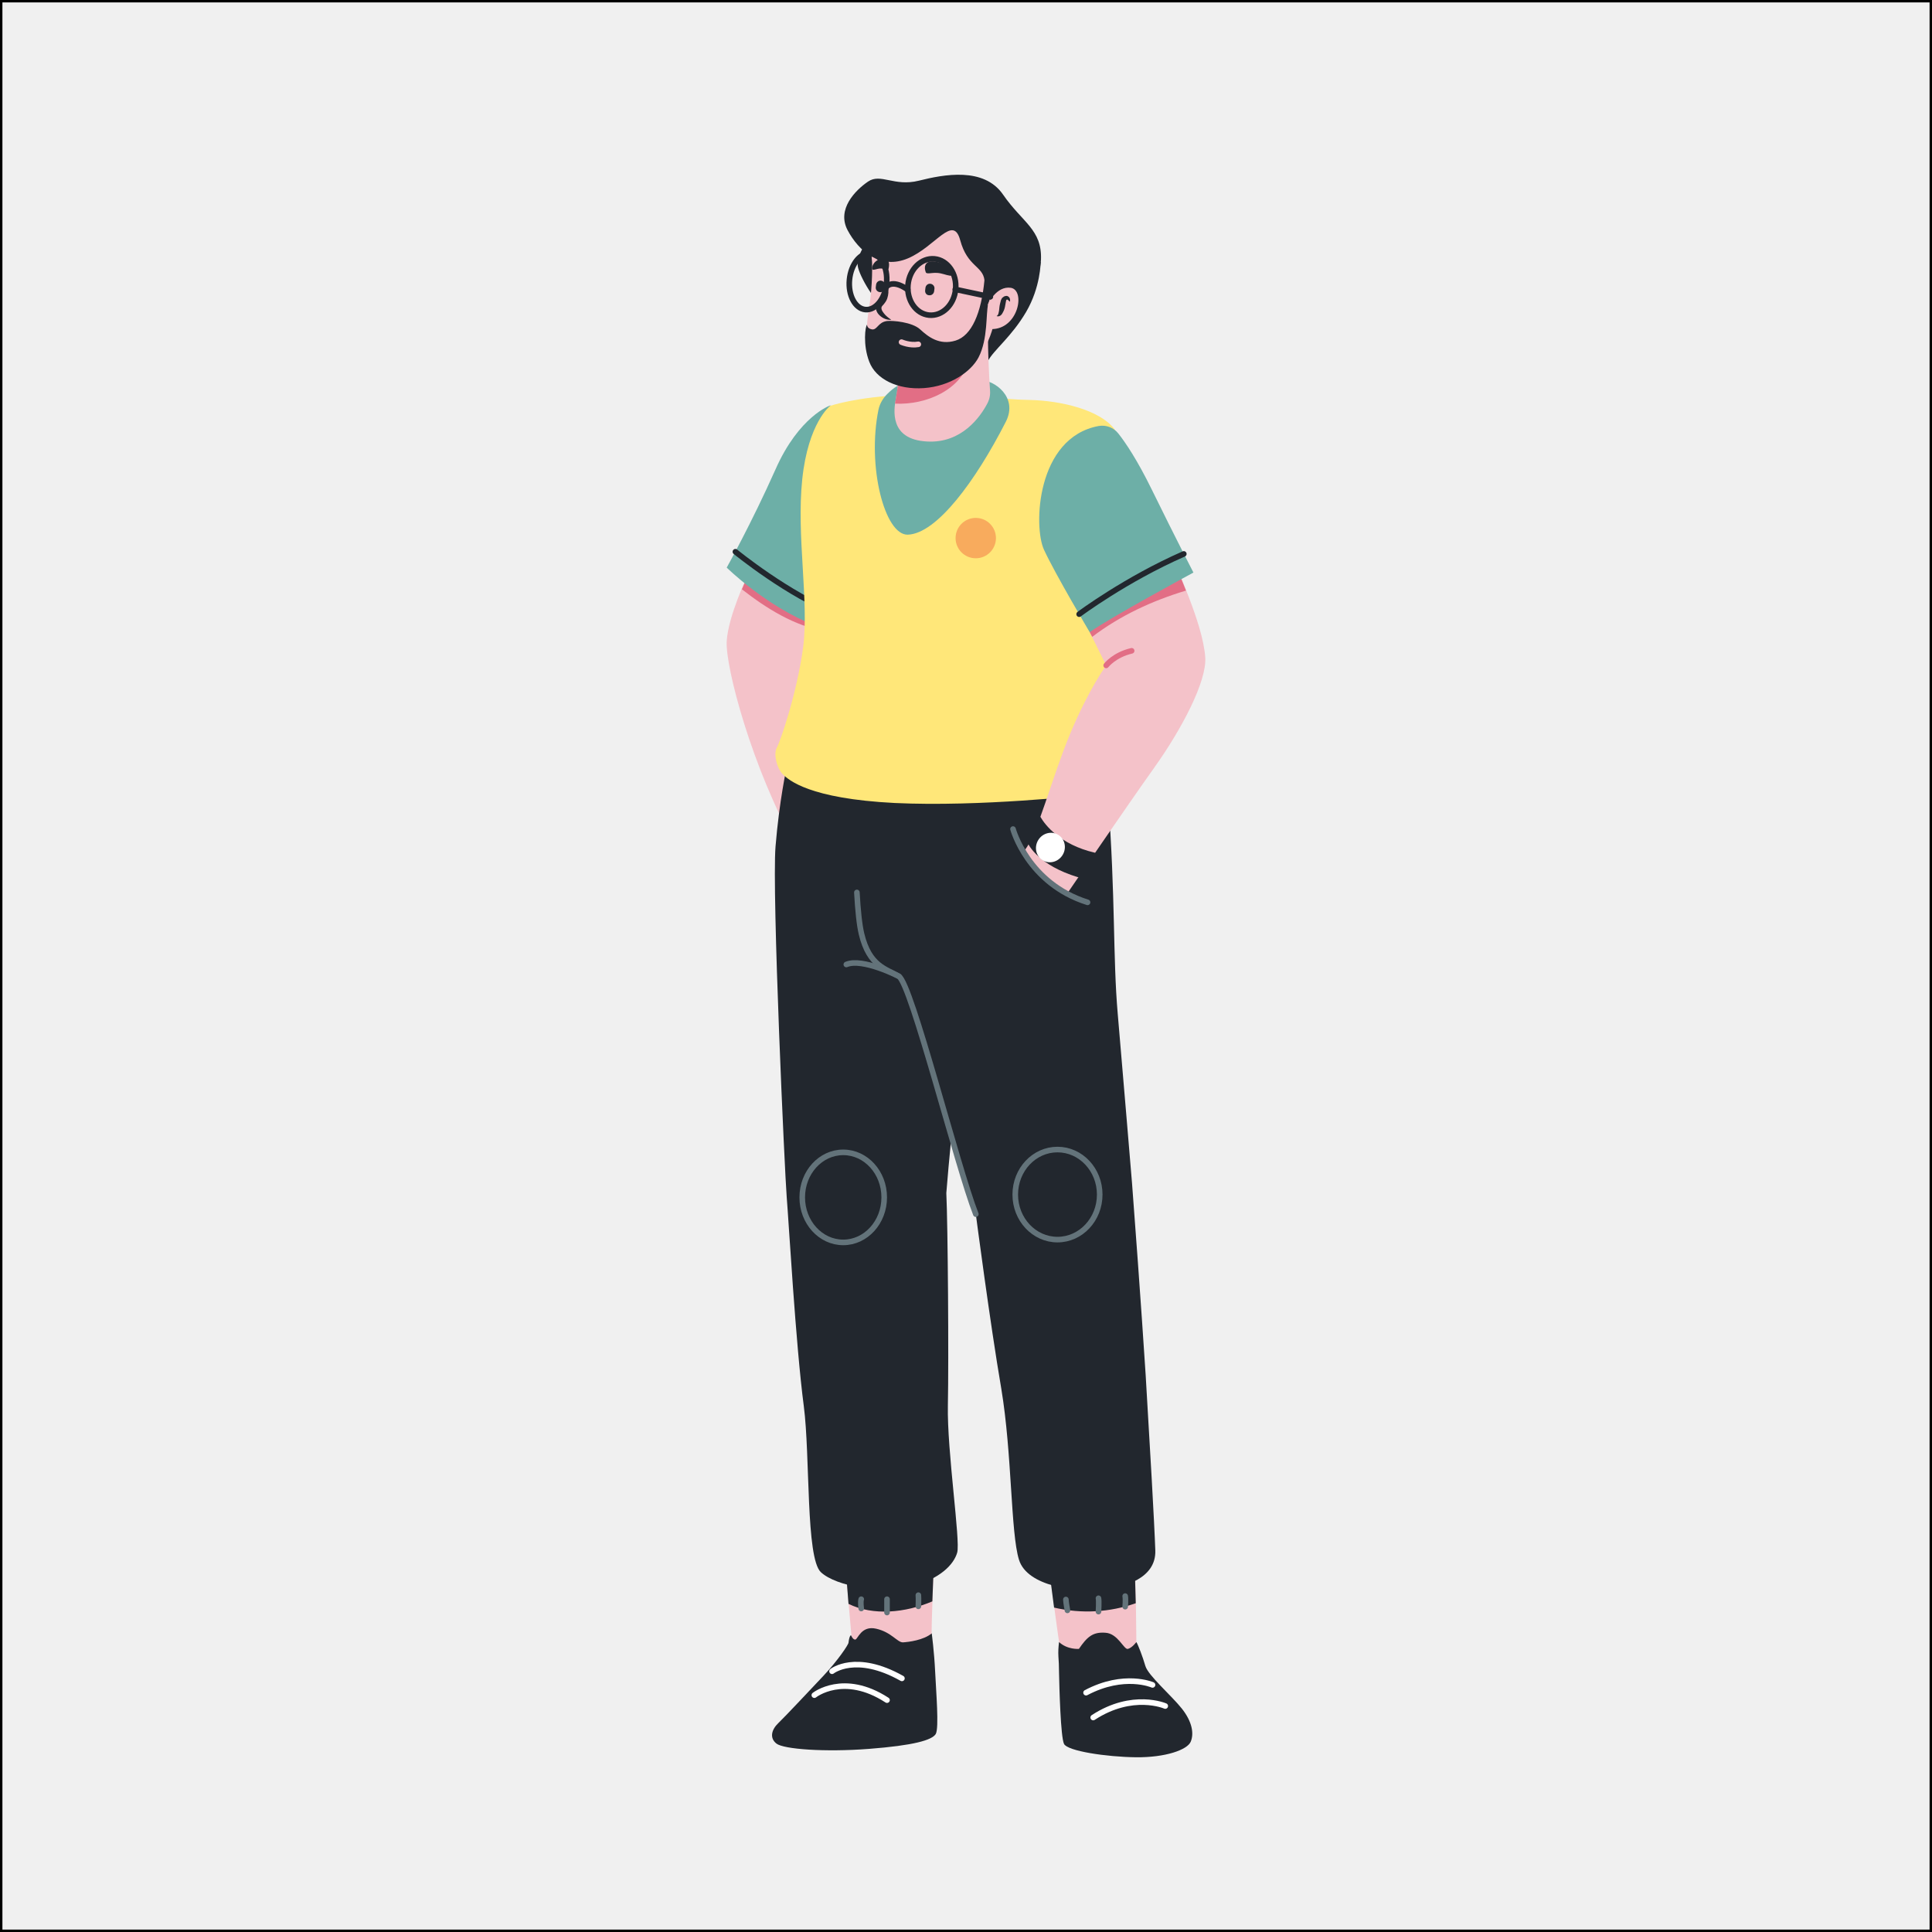
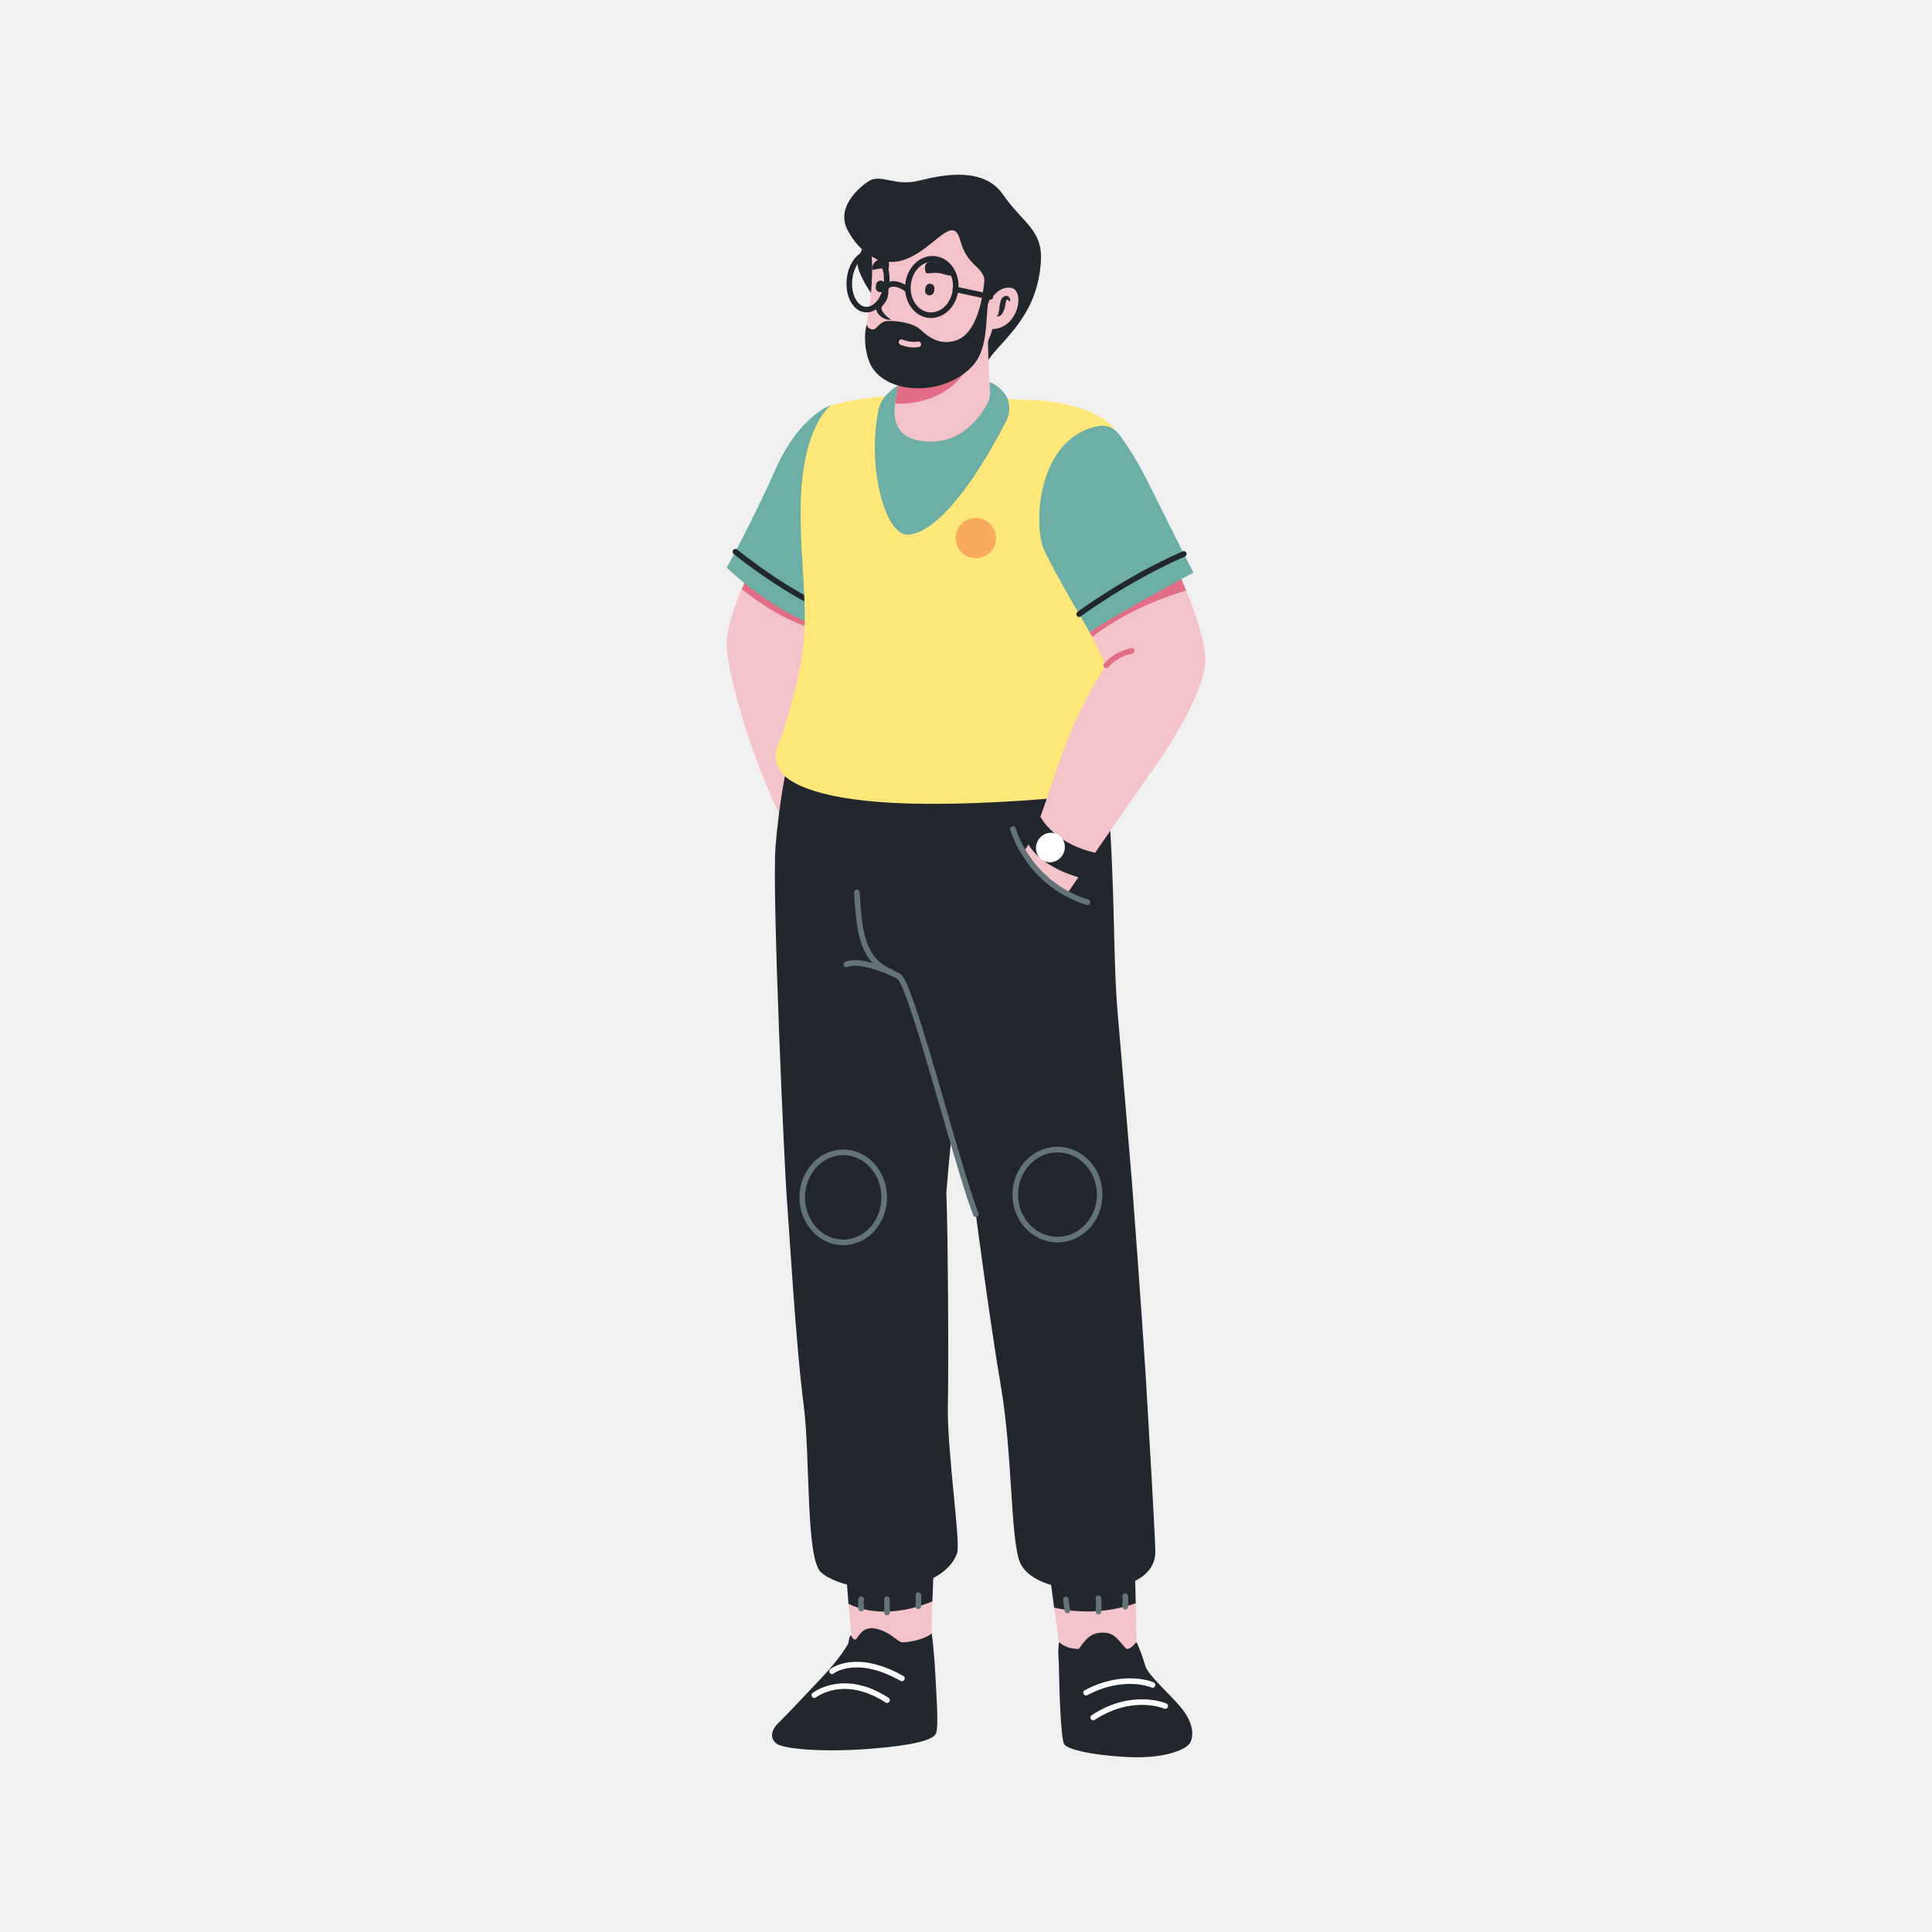
<svg xmlns="http://www.w3.org/2000/svg" width="800" height="800" viewBox="0 0 800 800" fill="none">
  <path d="M309.532 238.37C309.532 238.37 301.56 254.957 300.917 265.501C300.274 276.045 311.461 318.349 329.72 350.624C329.72 350.624 346.95 344.966 346.95 339.694C346.95 334.422 336.792 272.059 337.435 270.259C338.078 268.459 345.15 255.214 345.15 249.557C345.15 244.028 312.232 232.198 309.532 238.37Z" fill="#F4C2C9" />
  <path d="M345.147 249.557C345.147 243.899 312.358 232.198 309.658 238.37C309.658 238.37 308.629 240.684 307.215 244.028C317.63 252.128 328.817 259.072 341.547 261.386C343.347 257.272 345.147 252.386 345.147 249.557Z" fill="#E26E85" />
-   <path d="M343.736 167.906C343.736 167.906 330.878 172.278 321.106 194.394C311.205 216.639 300.918 235.027 300.918 235.027C300.918 235.027 316.991 250.971 337.564 259.072C358.138 267.43 358.909 169.963 343.736 167.906Z" fill="#6DAFA7" />
+   <path d="M343.737 167.906C343.737 167.906 330.878 172.278 321.106 194.394C311.205 216.639 300.918 235.027 300.918 235.027C300.918 235.027 316.991 250.971 337.564 259.072C358.138 267.43 358.909 169.963 343.737 167.906Z" fill="#6DAFA7" />
  <path d="M304.516 228.469C304.516 228.469 326.504 246.471 346.948 254.315" stroke="#22272E" stroke-width="2.315" stroke-miterlimit="10" stroke-linecap="round" stroke-linejoin="round" />
  <path d="M386.707 647.536C386.707 647.536 385.549 674.539 385.806 677.111C386.064 679.811 376.806 685.211 365.362 684.826C354.046 684.44 352.889 681.097 352.889 681.097C352.889 681.097 350.317 651.908 350.06 647.793C349.803 643.679 384.392 642.007 386.707 647.536Z" fill="#F4C2C9" />
  <path d="M386.064 663.095C386.321 655.38 386.707 647.536 386.707 647.536C384.392 642.007 349.803 643.679 350.06 647.793C350.189 649.722 350.832 656.923 351.346 664.123C361.504 669.138 374.877 667.852 386.064 663.095Z" fill="#22272E" />
  <path d="M385.808 676.339C385.808 676.339 386.837 683.926 387.223 692.155C387.608 700.513 388.894 715.429 387.48 718.001C385.937 720.572 378.222 722.758 359.834 724.173C341.447 725.587 324.474 724.301 321.516 721.987C318.559 719.672 319.459 716.2 322.288 713.5C325.117 710.8 336.303 698.842 340.932 693.955C346.976 687.526 351.348 680.968 351.348 680.197C351.733 677.111 352.376 677.111 352.376 677.111C352.376 677.111 353.148 679.04 354.177 678.911C355.205 678.782 356.62 672.996 362.792 674.411C369.092 675.825 371.535 680.068 373.85 680.068C376.164 679.94 382.465 679.168 385.808 676.339Z" fill="#22272E" />
  <path d="M434.926 652.937C434.926 652.937 438.398 680.711 439.04 682.383C439.683 684.054 446.113 688.683 456.142 688.169C466.172 687.655 470.029 684.697 470.415 684.054C470.801 683.411 470.158 651.651 469.901 649.594C469.644 647.536 437.24 648.051 434.926 652.937Z" fill="#F4C2C9" />
  <path d="M470.286 663.866C470.158 656.794 469.9 650.236 469.772 649.336C469.386 647.279 437.24 647.922 434.797 652.808C434.797 652.808 435.568 658.98 436.468 665.666C448.041 668.367 459.614 667.595 470.286 663.866Z" fill="#22272E" />
  <path d="M438.526 679.939C438.269 681.997 438.141 683.926 438.269 685.983C438.398 687.655 438.526 689.969 438.526 692.798C438.655 698.713 439.169 719.158 440.584 722.115C441.998 725.073 458.2 727.516 470.415 727.644C482.631 727.773 491.632 724.558 493.046 721.215C494.46 717.872 493.689 712.986 489.446 707.585C485.202 702.185 475.43 693.827 474.273 689.84C473.116 685.854 471.315 681.225 470.544 679.939C470.544 679.939 468.872 682.254 467.072 682.768C465.4 683.283 462.957 676.339 457.685 676.082C452.413 675.696 450.099 677.882 446.756 682.768C446.627 682.768 441.998 683.154 438.526 679.939Z" fill="#22272E" />
  <path d="M325.76 317.589C325.76 317.589 322.674 331.605 321.131 350.507C319.588 369.408 324.989 486.549 325.76 495.678C326.532 504.808 329.489 556.884 332.832 582.215C335.533 603.046 333.604 645.093 339.905 651.008C346.205 656.923 365.493 660.138 377.451 656.923C389.409 653.708 394.939 647.793 396.353 642.907C397.767 638.021 392.11 600.86 392.495 581.958C392.881 563.056 392.495 507.251 391.853 494.007C391.853 494.007 397.125 426.371 403.425 410.941C409.726 395.511 418.855 338.677 401.368 322.218C383.623 305.759 327.303 314.889 325.76 317.589Z" fill="#22272E" />
-   <path d="M353.919 325.047C353.919 325.047 353.791 350.507 354.819 369.537C355.205 376.738 355.848 383.038 356.748 386.767C359.963 400.14 366.906 401.169 372.178 404.255C377.45 407.469 396.352 483.077 404.067 502.75C404.067 502.75 409.982 548.012 414.611 575.015C419.111 602.017 418.469 634.678 421.94 645.865C425.412 657.051 445.728 659.237 455.629 658.337C465.53 657.437 478.774 653.58 478.389 642.007C478.003 630.435 476.074 597.517 474.403 569.486C472.602 541.454 469.516 499.664 468.745 489.892C468.745 489.892 464.887 443.602 462.83 419.814C460.773 396.025 461.93 371.723 458.844 330.705C455.501 289.558 353.791 302.159 353.919 325.047Z" fill="#22272E" />
+   <path d="M353.919 325.047C353.919 325.047 353.791 350.507 354.819 369.537C355.205 376.738 355.848 383.038 356.748 386.767C359.963 400.14 366.906 401.169 372.178 404.255C377.45 407.469 396.352 483.077 404.067 502.75C404.067 502.75 409.982 548.012 414.611 575.015C419.111 602.017 418.469 634.678 421.94 645.865C425.412 657.051 445.728 659.237 455.629 658.337C465.53 657.437 478.774 653.58 478.389 642.007C478.003 630.434 476.074 597.517 474.403 569.486C472.602 541.454 469.516 499.664 468.745 489.892C468.745 489.892 464.887 443.602 462.83 419.814C460.773 396.025 461.93 371.723 458.844 330.705C455.501 289.558 353.791 302.159 353.919 325.047Z" fill="#22272E" />
  <path d="M354.82 369.538C355.206 376.738 355.849 383.039 356.749 386.768C359.964 400.141 366.907 401.169 372.179 404.255C377.451 407.47 396.353 483.077 404.068 502.751" stroke="#63737A" stroke-width="2.315" stroke-miterlimit="10" stroke-linecap="round" stroke-linejoin="round" />
  <path d="M372.176 404.255C372.176 404.255 357.132 396.54 350.445 399.369" stroke="#63737A" stroke-width="2.315" stroke-miterlimit="10" stroke-linecap="round" stroke-linejoin="round" />
  <path d="M349.161 514.451C358.535 514.451 366.134 506.104 366.134 495.806C366.134 485.509 358.535 477.162 349.161 477.162C339.787 477.162 332.188 485.509 332.188 495.806C332.188 506.104 339.787 514.451 349.161 514.451Z" stroke="#63737A" stroke-width="2.315" stroke-miterlimit="10" stroke-linecap="round" stroke-linejoin="round" />
  <path d="M437.882 513.294C447.54 513.294 455.369 504.947 455.369 494.65C455.369 484.352 447.54 476.005 437.882 476.005C428.224 476.005 420.395 484.352 420.395 494.65C420.395 504.947 428.224 513.294 437.882 513.294Z" stroke="#63737A" stroke-width="2.315" stroke-miterlimit="10" stroke-linecap="round" stroke-linejoin="round" />
  <path d="M356.621 666.052C356.621 666.052 356.235 663.352 356.621 662.194" stroke="#63737A" stroke-width="2.315" stroke-miterlimit="10" stroke-linecap="round" stroke-linejoin="round" />
  <path d="M367.293 667.723C367.293 667.723 367.293 662.709 367.293 662.194" stroke="#63737A" stroke-width="2.315" stroke-miterlimit="10" stroke-linecap="round" stroke-linejoin="round" />
  <path d="M380.277 665.152C380.277 665.152 380.406 661.938 380.277 660.523" stroke="#63737A" stroke-width="2.315" stroke-miterlimit="10" stroke-linecap="round" stroke-linejoin="round" />
  <path d="M442.002 666.824C442.002 666.824 441.359 663.352 441.359 662.324" stroke="#63737A" stroke-width="2.315" stroke-miterlimit="10" stroke-linecap="round" stroke-linejoin="round" />
  <path d="M454.855 667.338C454.855 667.338 455.113 662.966 454.855 661.809" stroke="#63737A" stroke-width="2.315" stroke-miterlimit="10" stroke-linecap="round" stroke-linejoin="round" />
  <path d="M465.918 665.281C465.918 665.281 466.175 662.323 465.918 660.909" stroke="#63737A" stroke-width="2.315" stroke-miterlimit="10" stroke-linecap="round" stroke-linejoin="round" />
  <path d="M344.531 692.026C344.531 692.026 354.304 684.182 373.463 694.983" stroke="white" stroke-width="2.315" stroke-miterlimit="10" stroke-linecap="round" stroke-linejoin="round" />
  <path d="M337.203 701.927C337.203 701.927 349.29 692.283 367.292 703.984" stroke="white" stroke-width="2.315" stroke-miterlimit="10" stroke-linecap="round" stroke-linejoin="round" />
  <path d="M477.232 697.684C477.232 697.684 465.531 692.541 449.715 700.899" stroke="white" stroke-width="2.315" stroke-miterlimit="10" stroke-linecap="round" stroke-linejoin="round" />
  <path d="M482.503 706.428C482.503 706.428 469.002 700.513 452.672 711.185" stroke="white" stroke-width="2.315" stroke-miterlimit="10" stroke-linecap="round" stroke-linejoin="round" />
  <path d="M405.996 163.417C405.996 163.417 412.425 165.346 426.055 165.603C439.685 165.86 455.244 169.846 461.287 177.433C467.33 185.019 469.259 240.953 468.359 266.285C467.459 291.487 449.329 329.291 449.329 329.291C449.329 329.291 405.996 334.177 370.507 332.505C335.017 330.705 326.531 322.99 324.088 320.547C321.645 318.104 320.23 312.189 321.645 309.617C323.059 307.174 330.003 287.115 332.574 267.956C335.017 248.668 329.745 222.052 332.188 198.521C334.632 174.99 343.761 168.046 343.761 168.046C343.761 168.046 355.205 164.189 375.007 163.546C394.68 162.646 405.996 163.417 405.996 163.417Z" fill="#FFE779" />
  <path d="M404.042 231.169C408.658 231.169 412.4 227.427 412.4 222.811C412.4 218.195 408.658 214.453 404.042 214.453C399.426 214.453 395.684 218.195 395.684 222.811C395.684 227.427 399.426 231.169 404.042 231.169Z" fill="#F8AB5D" />
  <path d="M376.012 158.519C372.54 158.647 369.84 160.705 367.396 163.148C365.853 164.691 364.439 166.748 363.796 169.449C358.91 193.108 366.368 221.654 375.883 221.397C387.841 221.011 403.914 199.28 416.516 174.592C421.659 164.434 411.758 157.362 405.972 157.362C401.471 157.233 383.212 158.133 376.012 158.519Z" fill="#6DAFA7" />
  <path d="M430.917 108.5C430.917 108.5 430.917 118.915 424.873 129.202C418.83 139.488 411.5 144.889 409.057 149.518C406.614 154.147 407.257 142.06 409.057 136.274C410.857 130.616 421.53 99.627 430.917 108.5Z" fill="#22272E" />
  <path d="M373.313 147.589C373.313 147.589 371.899 160.062 370.999 164.819C370.099 169.577 368.041 182.049 383.986 182.821C398.259 183.592 405.974 172.534 408.802 167.134C409.703 165.462 410.088 163.662 409.96 161.862C409.574 156.204 408.802 142.317 409.188 131.002C409.703 116.6 373.313 137.431 373.313 147.589Z" fill="#F4C2C9" />
  <path d="M401.598 148.49C394.012 154.533 382.825 157.362 372.281 155.819C371.895 159.162 371.381 162.763 370.995 164.82C370.867 165.463 370.738 166.234 370.609 167.134C383.596 167.777 398.384 161.348 401.598 148.49Z" fill="#E26E85" />
  <path d="M358.134 101.298C358.134 101.298 354.663 106.313 355.177 110.171C355.691 114.028 363.021 127.015 366.75 126.63C370.479 126.244 374.336 110.299 369.964 105.027C365.464 99.755 359.549 98.855 358.134 101.298Z" fill="#22272E" />
  <path d="M361.097 108.628C361.097 108.628 361.482 117.629 359.811 127.916C358.139 138.202 356.982 153.632 372.283 157.876C387.585 162.119 405.587 156.333 411.245 135.245C416.902 114.157 421.017 92.812 401.472 86.64C381.927 80.468 358.782 88.44 361.097 108.628Z" fill="#F4C2C9" />
  <path d="M367.656 118.915C368.041 120.329 367.913 122.001 367.399 123.544C367.141 124.316 366.756 124.958 366.241 125.601C365.984 125.987 365.727 126.244 365.47 126.502C365.341 126.63 365.213 126.887 365.084 127.016C364.955 127.402 364.955 127.787 365.084 128.173C365.213 128.687 365.598 129.202 365.984 129.716C366.756 130.745 367.913 131.645 369.07 132.416C367.527 132.545 365.984 132.031 364.698 131.002C364.055 130.488 363.412 129.845 363.027 128.945C362.641 128.045 362.512 126.887 363.027 125.987C363.284 125.473 363.541 125.087 363.927 124.83C364.184 124.573 364.441 124.444 364.57 124.187C364.955 123.673 365.47 123.158 365.727 122.644C366.498 121.487 367.141 120.329 367.656 118.915Z" fill="#22272E" />
  <path d="M410.471 124.83C410.471 124.83 408.543 121.872 407.643 115.957C406.871 110.042 400.57 110.428 397.613 99.499C394.656 88.569 387.455 102.07 376.011 106.956C364.567 111.843 355.566 103.999 350.937 95.255C346.437 86.64 354.152 78.796 359.424 75.196C364.695 71.596 370.225 77.382 380.511 74.81C390.798 72.239 407.385 69.024 415.358 80.597C423.33 92.169 431.559 94.998 431.045 107.599C430.402 120.201 415.743 134.216 414.843 134.345C413.815 134.602 410.471 124.83 410.471 124.83Z" fill="#22272E" />
  <path d="M383.338 112.743C382.952 111.714 382.566 109.785 383.981 108.757C385.395 107.728 388.61 108.114 391.696 110.043C394.396 111.714 395.167 114.414 393.367 114.157C391.567 113.9 390.153 113.129 387.967 113C385.652 112.871 383.723 113.643 383.338 112.743Z" fill="#22272E" />
  <path d="M367.909 111.329C368.167 110.429 368.424 108.757 367.524 107.6C366.752 106.571 364.695 106.7 362.766 108.114C361.094 109.4 360.58 111.843 361.737 111.714C362.895 111.586 363.666 111.071 365.081 111.2C366.495 111.329 367.652 112.1 367.909 111.329Z" fill="#22272E" />
  <path d="M359.04 134.473C359.04 134.473 358.911 136.016 361.097 136.402C363.283 136.659 363.54 133.445 367.269 132.93C369.584 132.673 377.685 133.316 381.028 136.402C384.371 139.488 389 143.088 395.686 141.031C402.373 138.974 406.359 129.587 407.645 115.957C408.802 103.484 413.431 115.571 413.431 118.529C413.431 120.586 411.502 117.629 409.188 125.987C408.159 129.716 409.188 140.26 405.202 147.975C402.116 153.889 393.5 159.933 382.571 160.704C371.641 161.476 362.64 156.976 359.94 149.775C357.24 142.831 358.268 134.988 359.04 134.473Z" fill="#22272E" />
  <path d="M364.311 120.973C365.339 121.101 366.239 120.33 366.368 119.301L366.497 118.273C366.625 117.244 365.854 116.344 364.825 116.215C363.796 116.087 362.896 116.858 362.768 117.887L362.639 118.915C362.51 119.944 363.282 120.844 364.311 120.973Z" fill="#22272E" />
  <path d="M384.752 122.258C385.781 122.387 386.681 121.616 386.809 120.587L386.938 119.558C387.067 118.53 386.295 117.629 385.266 117.501C384.238 117.372 383.338 118.144 383.209 119.172L383.08 120.201C382.952 121.358 383.723 122.258 384.752 122.258Z" fill="#22272E" />
  <path d="M409.059 125.987C409.059 125.987 412.53 118.272 418.574 119.172C424.746 120.2 421.66 136.402 410.473 136.273" fill="#F4C2C9" />
  <path d="M418.185 124.958C417.8 124.572 417.414 124.187 417.157 124.058C416.771 123.93 416.899 124.187 416.642 124.315C416.642 124.444 416.385 125.473 416.257 126.373C416.128 127.273 415.871 128.301 415.356 129.202C415.099 129.716 414.842 130.23 414.328 130.616C413.813 131.002 413.171 131.13 412.656 130.873C413.171 130.616 413.299 130.23 413.428 129.844C413.556 129.459 413.556 129.073 413.685 128.687C413.813 127.787 413.813 126.887 414.071 125.858C414.199 125.344 414.328 124.83 414.456 124.315C414.585 124.058 414.714 123.801 414.842 123.544C414.971 123.415 414.971 123.287 415.228 123.158C415.357 123.029 415.614 122.901 415.742 122.772C415.999 122.644 416.385 122.515 416.9 122.515C417.414 122.644 417.671 122.901 417.928 123.158C418.314 123.801 418.314 124.444 418.185 124.958Z" fill="#22272E" />
  <path d="M373.309 141.674C373.309 141.674 376.78 143.217 380.252 142.574" stroke="#F4C2C9" stroke-width="2.315" stroke-miterlimit="10" stroke-linecap="round" stroke-linejoin="round" />
  <path d="M367.105 117.275C367.72 110.842 364.779 105.298 360.537 104.893C356.295 104.488 352.359 109.375 351.745 115.809C351.131 122.242 354.071 127.785 358.313 128.19C362.555 128.595 366.491 123.708 367.105 117.275Z" stroke="#22272E" stroke-width="2.315" stroke-miterlimit="10" stroke-linecap="round" stroke-linejoin="round" />
  <path d="M395.696 119.779C396.31 113.346 392.395 107.709 386.951 107.19C381.508 106.67 376.597 111.464 375.983 117.897C375.369 124.331 379.284 129.967 384.728 130.487C390.171 131.006 395.082 126.213 395.696 119.779Z" stroke="#22272E" stroke-width="2.315" stroke-miterlimit="10" stroke-linecap="round" stroke-linejoin="round" />
  <path d="M366.754 119.172C366.754 119.172 368.94 115.057 375.883 119.943" stroke="#22272E" stroke-width="2.315" stroke-miterlimit="10" stroke-linecap="round" stroke-linejoin="round" />
  <path d="M395.555 119.815L410.085 122.901" stroke="#22272E" stroke-width="2.315" stroke-miterlimit="10" stroke-linecap="round" stroke-linejoin="round" />
  <path d="M451.23 261.772L458.045 275.53C458.045 275.53 450.844 285.303 443.129 303.819C435.414 322.335 429.756 345.223 424.484 351.781C424.484 351.781 429.628 364.125 442.229 369.526C442.229 369.526 466.789 333.522 477.975 317.835C489.162 302.147 499.835 282.088 499.063 272.059C497.906 257.272 486.719 235.412 485.69 229.497C484.662 223.582 451.487 244.67 451.23 261.772Z" fill="#F4C2C9" />
  <path d="M485.562 229.497C484.662 223.711 451.488 244.67 451.23 261.772L452.259 263.701C463.96 254.828 477.076 248.785 491.092 244.542C488.391 237.855 485.948 232.069 485.562 229.497Z" fill="#E26E85" />
  <path d="M430.915 338.408C432.715 341.494 438.887 349.724 453.288 353.067C453.803 353.195 453.931 353.71 453.674 354.095L447.116 362.968C446.988 363.225 446.602 363.225 446.345 363.225C430.272 358.339 426.028 350.238 425.386 348.695C425.257 348.566 425.257 348.309 425.386 348.181L429.757 338.537C430.014 337.894 430.657 337.894 430.915 338.408Z" fill="#22272E" />
  <path d="M440.01 354.017C441.781 351.104 440.954 347.368 438.163 345.67C435.372 343.973 431.673 344.958 429.902 347.87C428.131 350.783 428.958 354.52 431.749 356.217C434.54 357.914 438.238 356.929 440.01 354.017Z" fill="white" />
  <path d="M454.954 176.392C458.04 175.878 461.126 177.035 463.055 179.478C466.012 183.207 470.898 190.408 476.942 202.752C487.1 223.454 494.172 237.084 494.172 237.084C494.172 237.084 458.94 256.114 451.225 261.772C451.225 261.772 436.952 237.727 432.323 227.697C427.822 218.182 429.108 181.15 454.954 176.392Z" fill="#6DAFA7" />
  <path d="M446.855 254.314C446.855 254.314 466.143 239.913 490.188 229.369" stroke="#22272E" stroke-width="2.315" stroke-miterlimit="10" stroke-linecap="round" stroke-linejoin="round" />
  <path d="M419.469 343.294C419.469 343.294 425.512 365.797 450.329 373.64" stroke="#63737A" stroke-width="2.315" stroke-miterlimit="10" stroke-linecap="round" stroke-linejoin="round" />
  <path d="M458.047 275.531C458.047 275.531 461.39 271.159 468.591 269.487" stroke="#E26E85" stroke-width="2.315" stroke-miterlimit="10" stroke-linecap="round" stroke-linejoin="round" />
-   <rect x="0.5" y="0.5" width="799" height="799" stroke="black" />
</svg>
